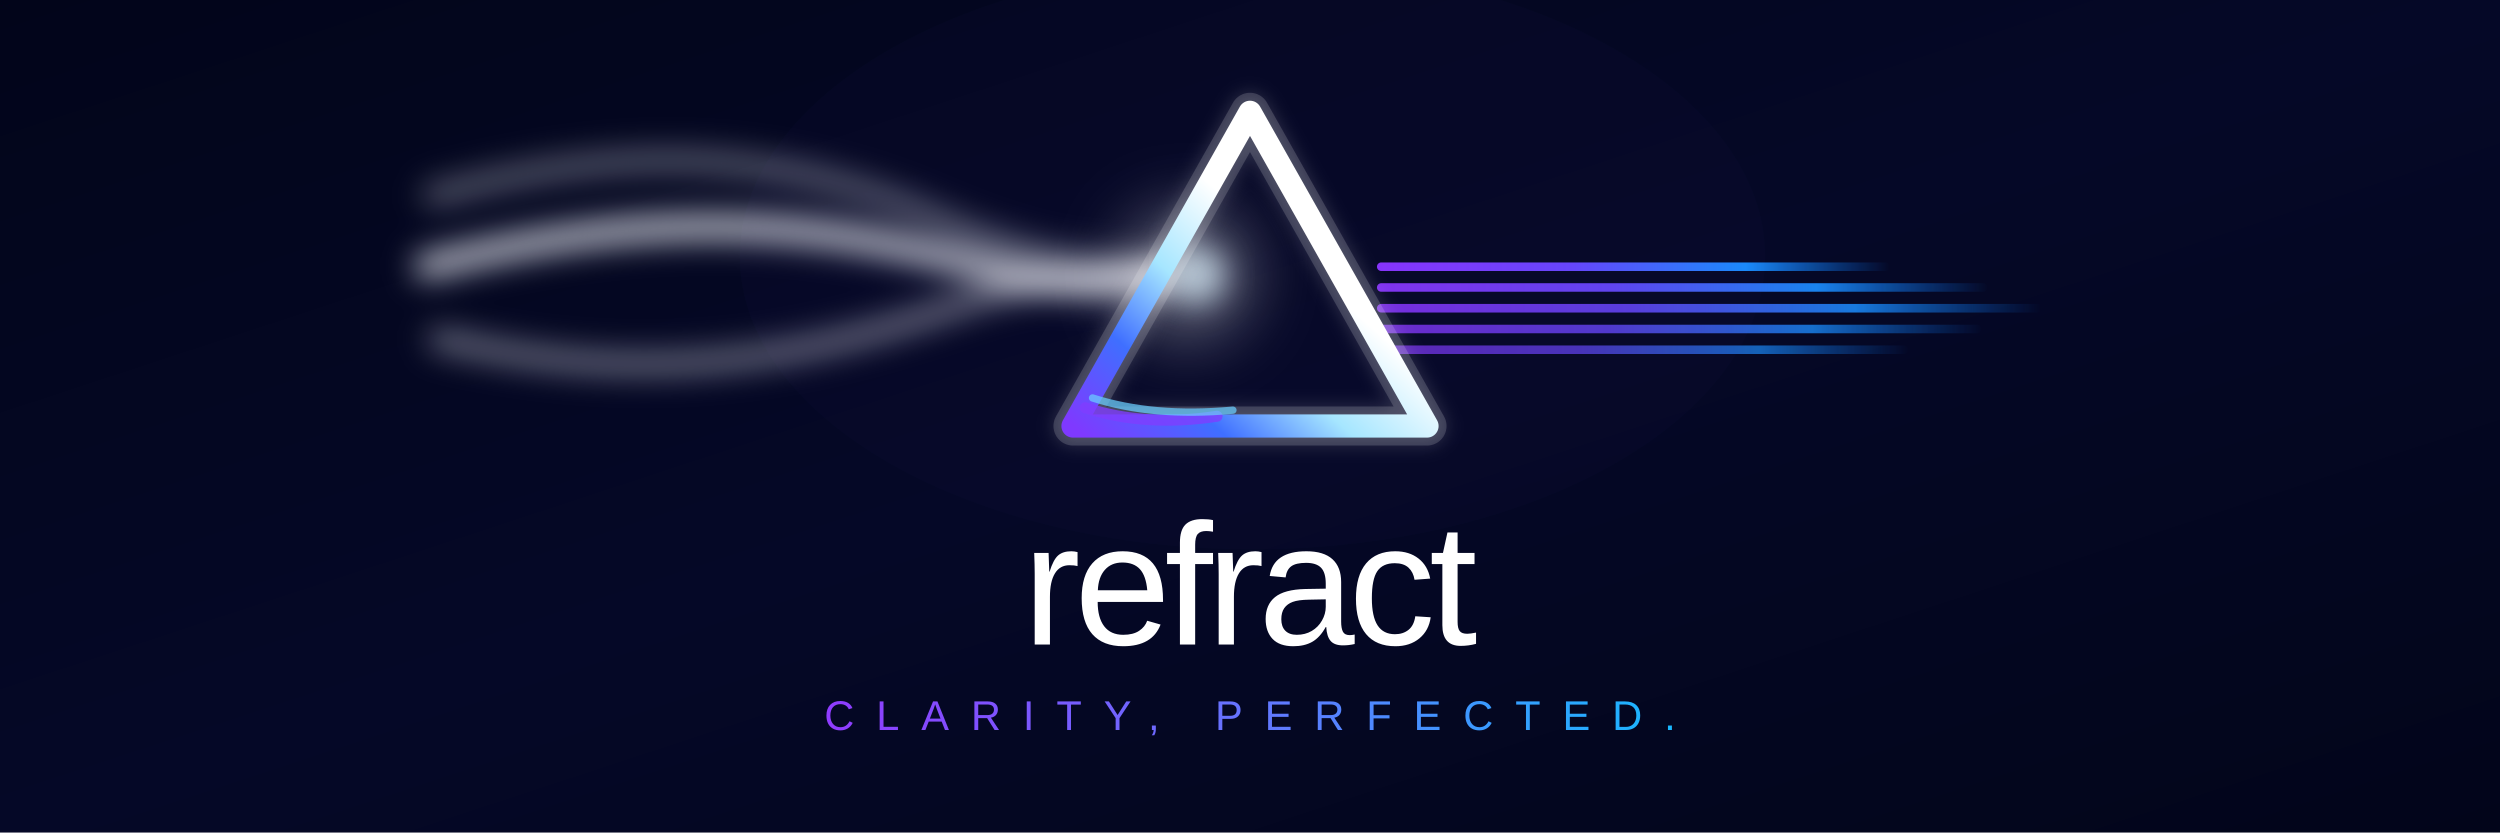
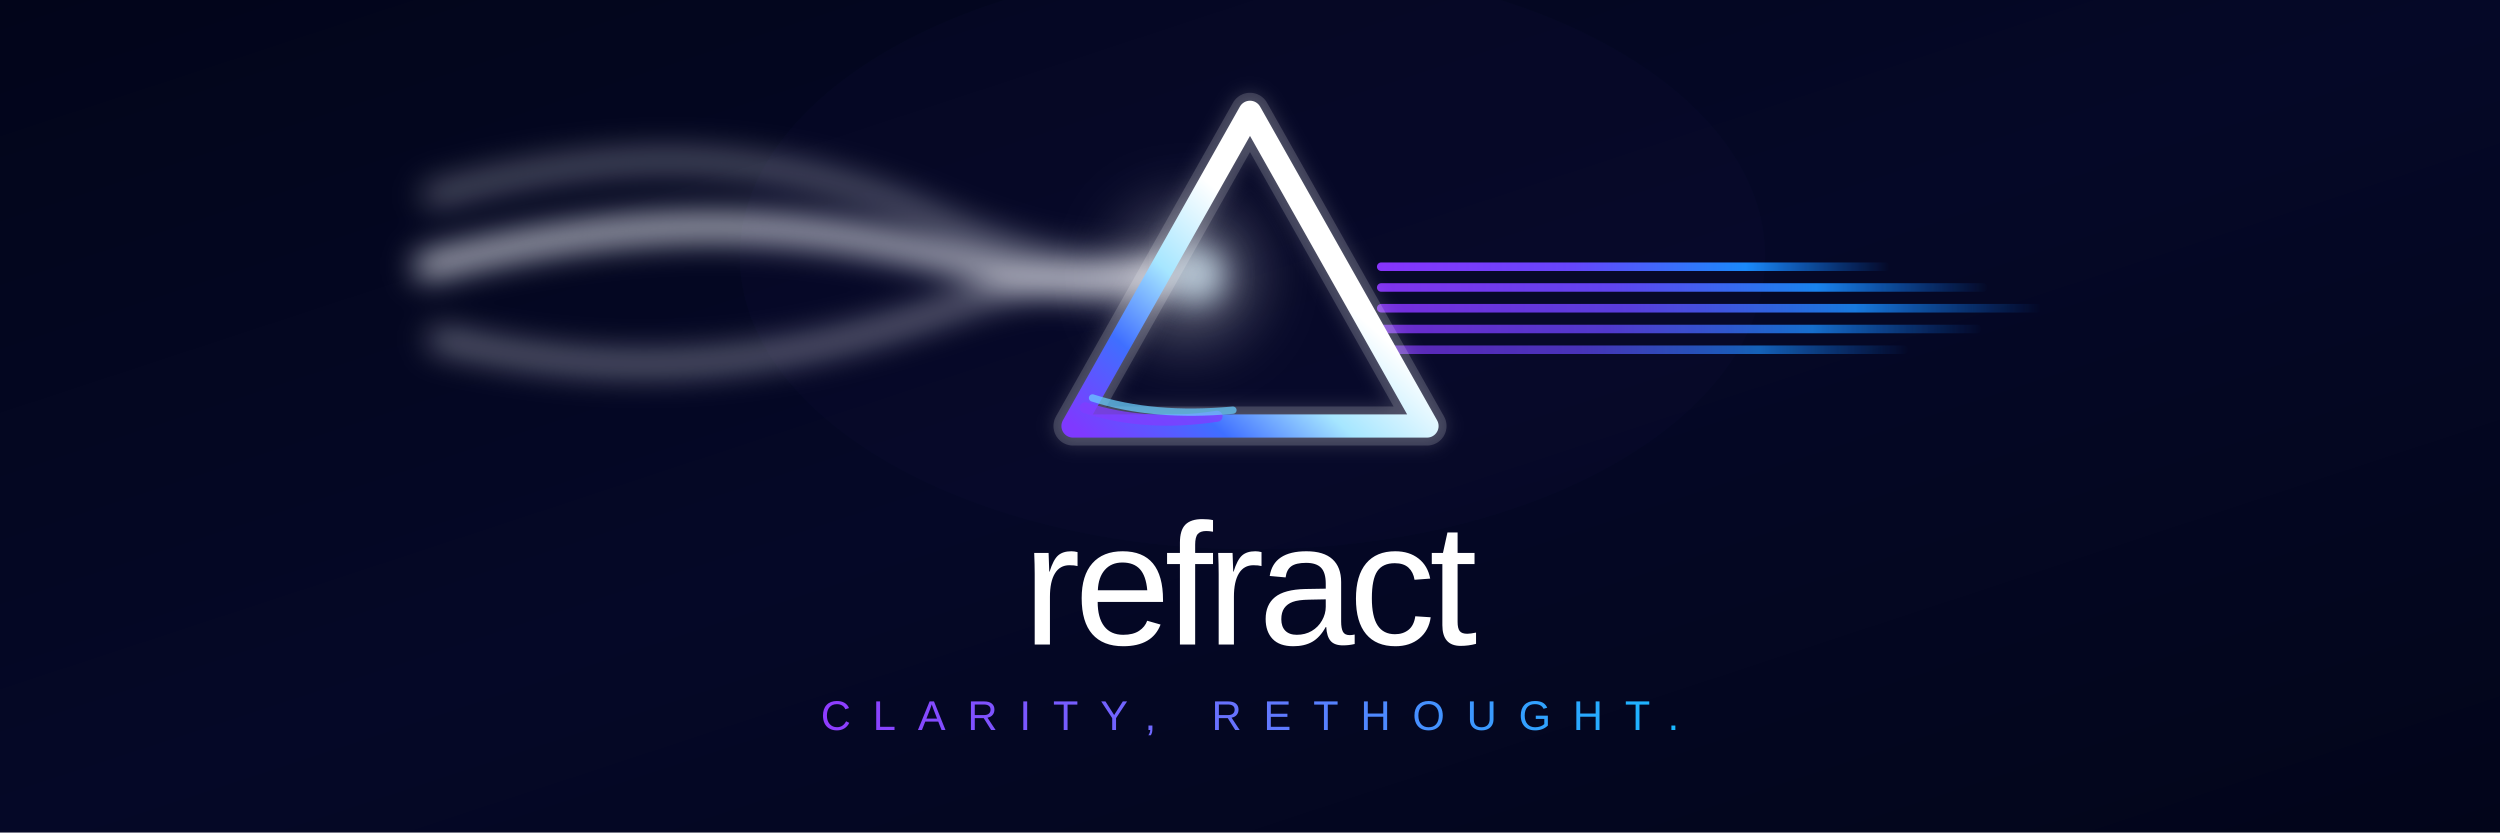
<svg xmlns="http://www.w3.org/2000/svg" width="2048" height="682" viewBox="0 0 2048 682" role="img" aria-labelledby="title desc">
  <defs>
    <linearGradient id="bg" x1="0" y1="0" x2="1" y2="1">
      <stop offset="0" stop-color="#02051a" />
      <stop offset="0.5" stop-color="#050827" />
      <stop offset="1" stop-color="#02051a" />
    </linearGradient>
    <linearGradient id="prism" x1="0" y1="1" x2="1" y2="0">
      <stop offset="0" stop-color="#7f39ff" />
      <stop offset="0.2" stop-color="#3f6fff" />
      <stop offset="0.38" stop-color="#a6e6ff" />
      <stop offset="0.58" stop-color="#ffffff" />
      <stop offset="1" stop-color="#ffffff" />
    </linearGradient>
    <linearGradient id="ray1" x1="0" y1="0" x2="1" y2="0">
      <stop offset="0" stop-color="#8a35ff" />
      <stop offset="0.38" stop-color="#6847ff" />
      <stop offset="0.72" stop-color="#1b8dff" />
      <stop offset="1" stop-color="#0879ff" stop-opacity="0" />
    </linearGradient>
    <linearGradient id="tag" x1="0" y1="0" x2="1" y2="0">
      <stop offset="0" stop-color="#8f3cff" />
      <stop offset="0.5" stop-color="#6575ff" />
      <stop offset="1" stop-color="#19b7ff" />
    </linearGradient>
    <filter id="blur12" x="-30%" y="-100%" width="180%" height="300%">
      <feGaussianBlur stdDeviation="12" />
    </filter>
    <filter id="blur24" x="-80%" y="-80%" width="260%" height="260%">
      <feGaussianBlur stdDeviation="24" />
    </filter>
    <filter id="glow" x="-40%" y="-40%" width="180%" height="180%">
      <feGaussianBlur stdDeviation="7" result="g" />
      <feMerge>
        <feMergeNode in="g" />
        <feMergeNode in="SourceGraphic" />
      </feMerge>
    </filter>
  </defs>
  <rect width="2048" height="682" fill="url(#bg)" />
  <ellipse cx="1026" cy="210" rx="420" ry="240" fill="#101949" opacity="0.10" />
  <g fill="none" stroke="#f7f8ff" stroke-linecap="round" filter="url(#blur12)">
    <path d="M355 160 C520 115 645 125 770 180 C830 206 885 219 940 216" stroke-width="18" opacity="0.35" />
    <path d="M350 218 C530 172 660 180 790 215 C850 232 900 238 953 225" stroke-width="22" opacity="0.70" />
    <path d="M360 278 C520 315 650 298 785 250 C850 228 905 225 955 232" stroke-width="18" opacity="0.42" />
  </g>
  <circle cx="972" cy="225" r="58" fill="#ffffff" opacity="0.28" filter="url(#blur24)" />
  <circle cx="980" cy="225" r="24" fill="#dff4ff" opacity="0.72" filter="url(#blur12)" />
  <g opacity="0.98">
    <rect x="1128" y="215" width="420" height="7" rx="3.5" fill="url(#ray1)" />
    <rect x="1128" y="232" width="500" height="7" rx="3.5" fill="url(#ray1)" opacity="0.94" />
    <rect x="1128" y="249" width="545" height="7" rx="3.5" fill="url(#ray1)" opacity="0.86" />
    <rect x="1128" y="266" width="495" height="7" rx="3.5" fill="url(#ray1)" opacity="0.78" />
    <rect x="1128" y="283" width="435" height="7" rx="3.5" fill="url(#ray1)" opacity="0.68" />
  </g>
  <path d="M1024 92 L1169 349 L879 349 Z" fill="none" stroke="#ffffff" stroke-opacity="0.16" stroke-width="32" stroke-linejoin="round" filter="url(#glow)" />
  <path d="M1024 92 L1169 349 L879 349 Z" fill="none" stroke="url(#prism)" stroke-width="19" stroke-linejoin="round" stroke-linecap="round" />
  <path d="M889 334 Q938 350 997 341" fill="none" stroke="#803cff" stroke-width="9" stroke-linecap="round" opacity="0.78" />
  <path d="M895 326 Q945 342 1010 336" fill="none" stroke="#69ceff" stroke-width="6" stroke-linecap="round" opacity="0.72" />
  <text x="1024" y="528" text-anchor="middle" fill="#ffffff" font-family="Helvetica Neue,Segoe UI,Arial,sans-serif" font-size="142" font-weight="300" letter-spacing="-5">refract</text>
-   <text x="1024" y="598" text-anchor="middle" fill="url(#tag)" font-family="Helvetica Neue,Segoe UI,Arial,sans-serif" font-size="34" font-weight="500" letter-spacing="18">CLARITY, PERFECTED.</text>
+   <text x="1024" y="598" text-anchor="middle" fill="url(#tag)" font-family="Helvetica Neue,Segoe UI,Arial,sans-serif" font-size="34" font-weight="500" letter-spacing="18">CLARITY, RETHOUGHT.</text>
</svg>
